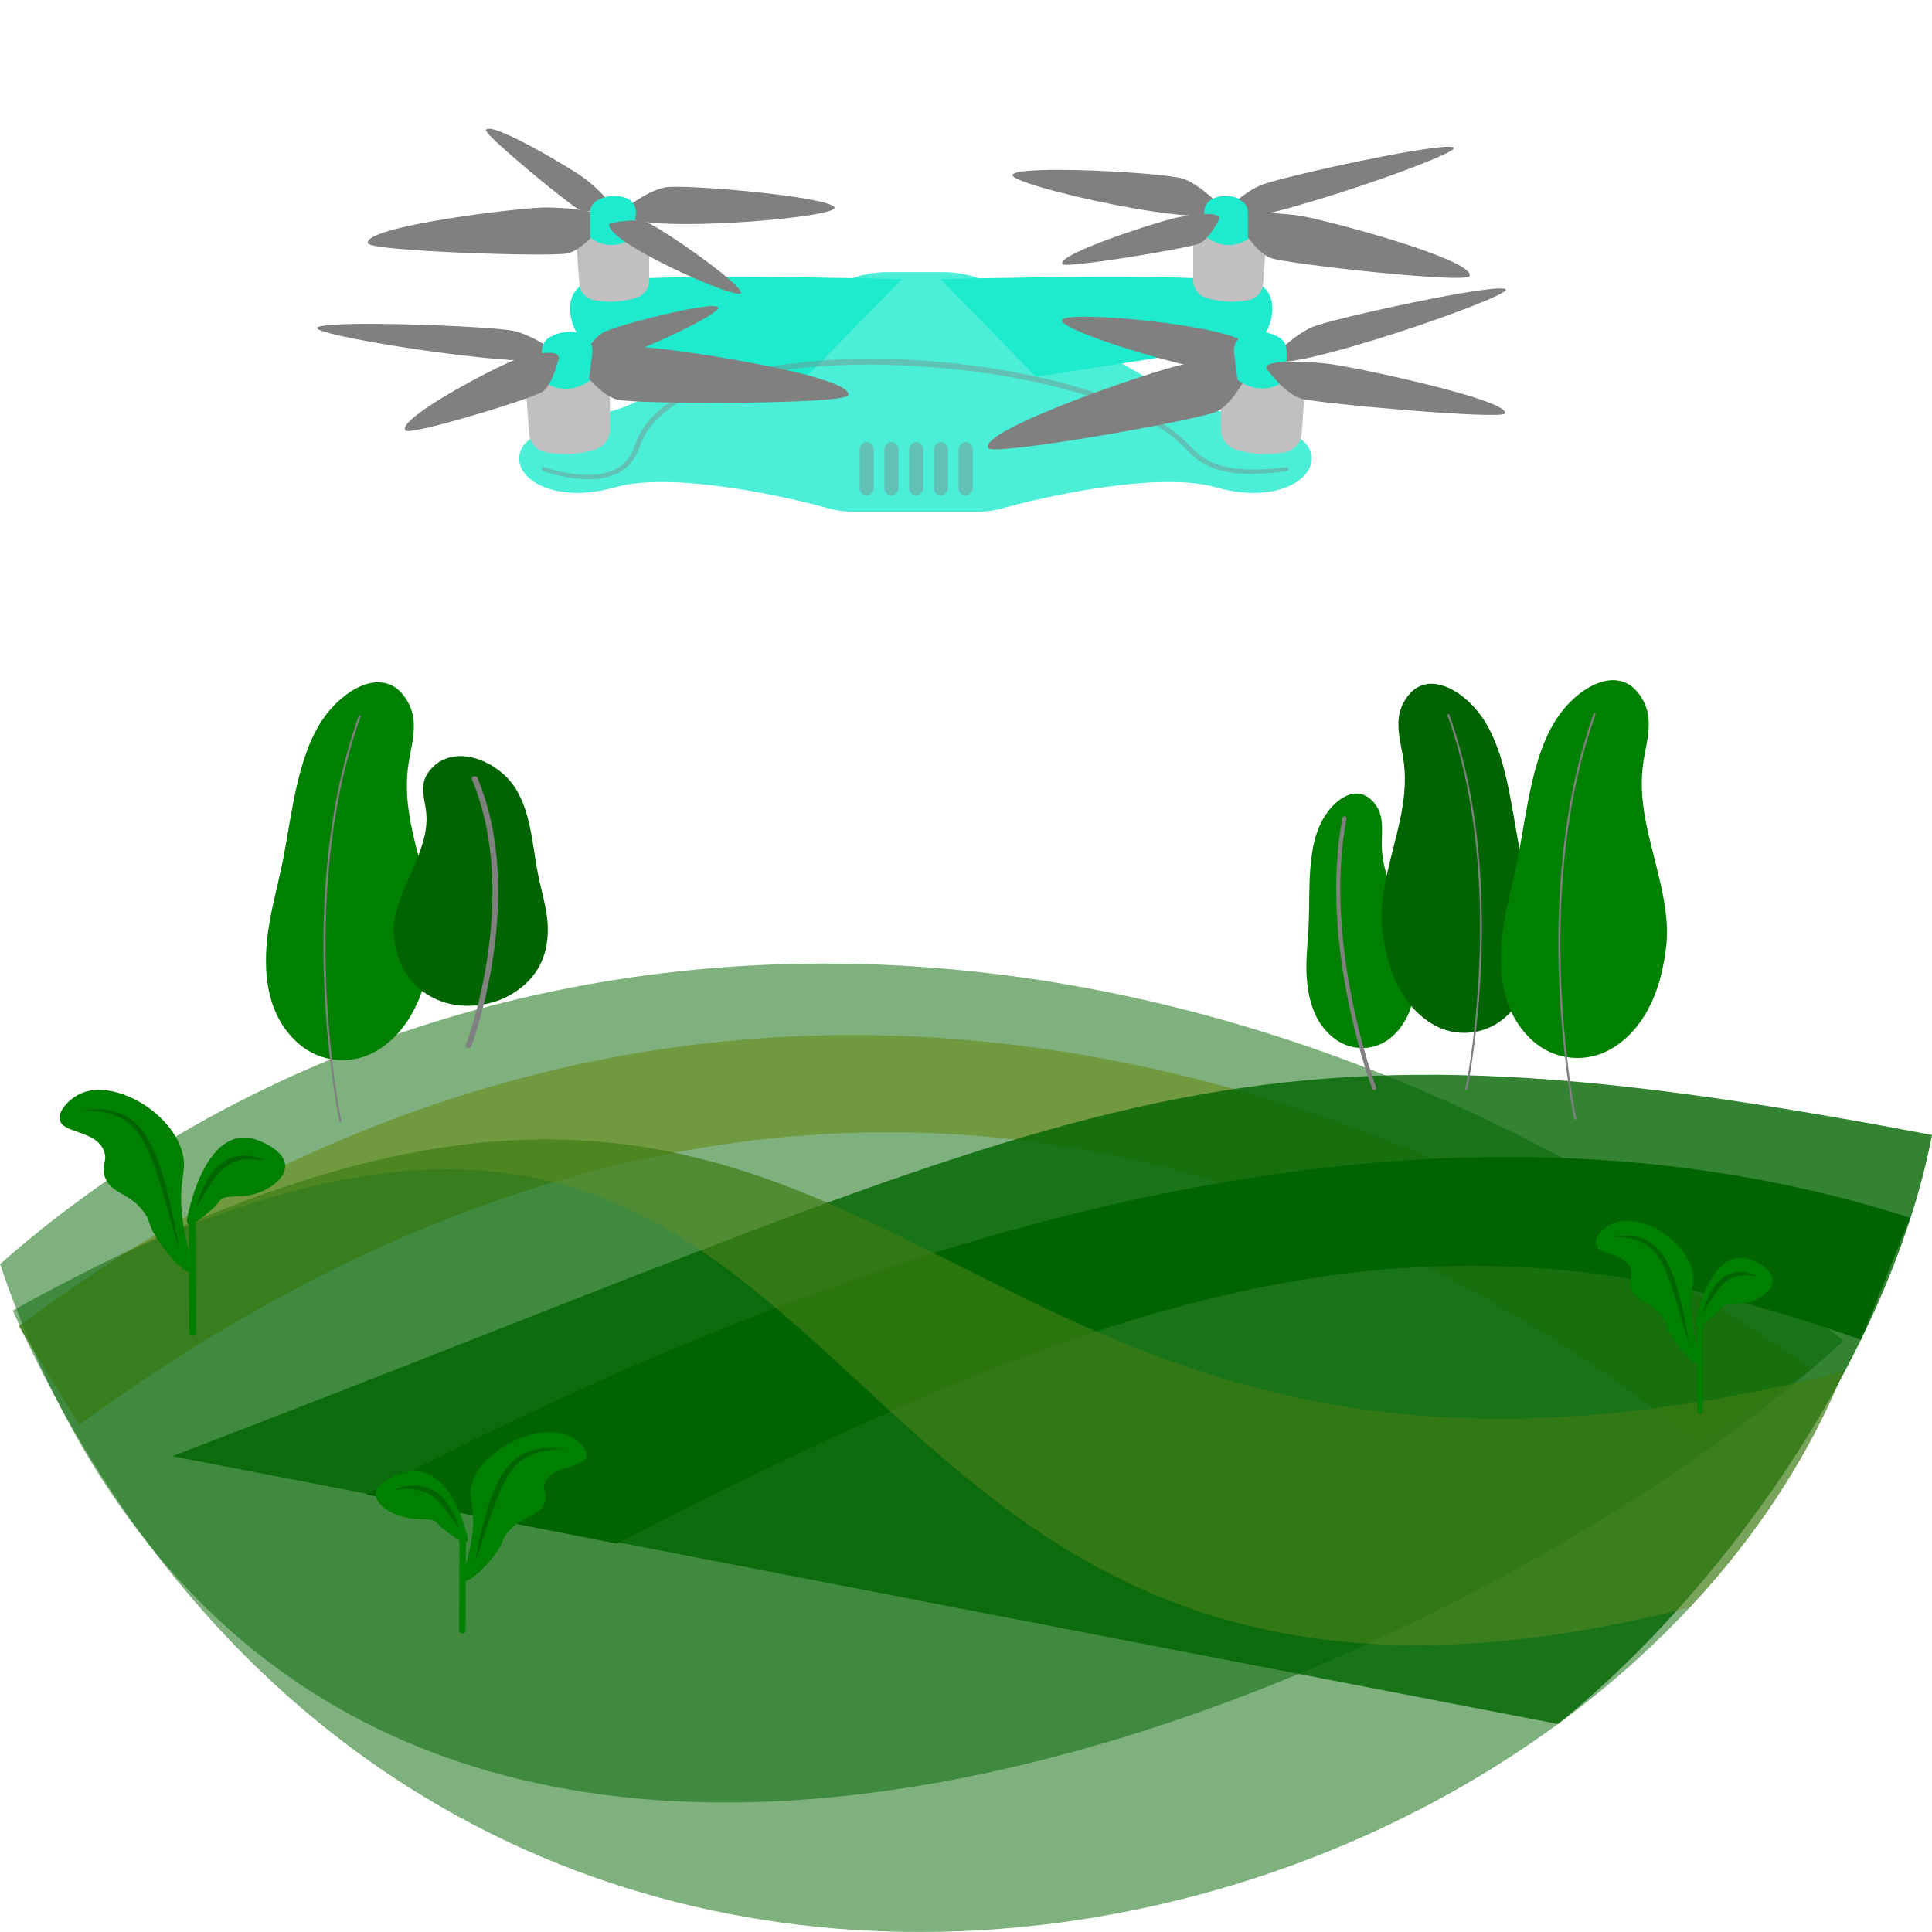
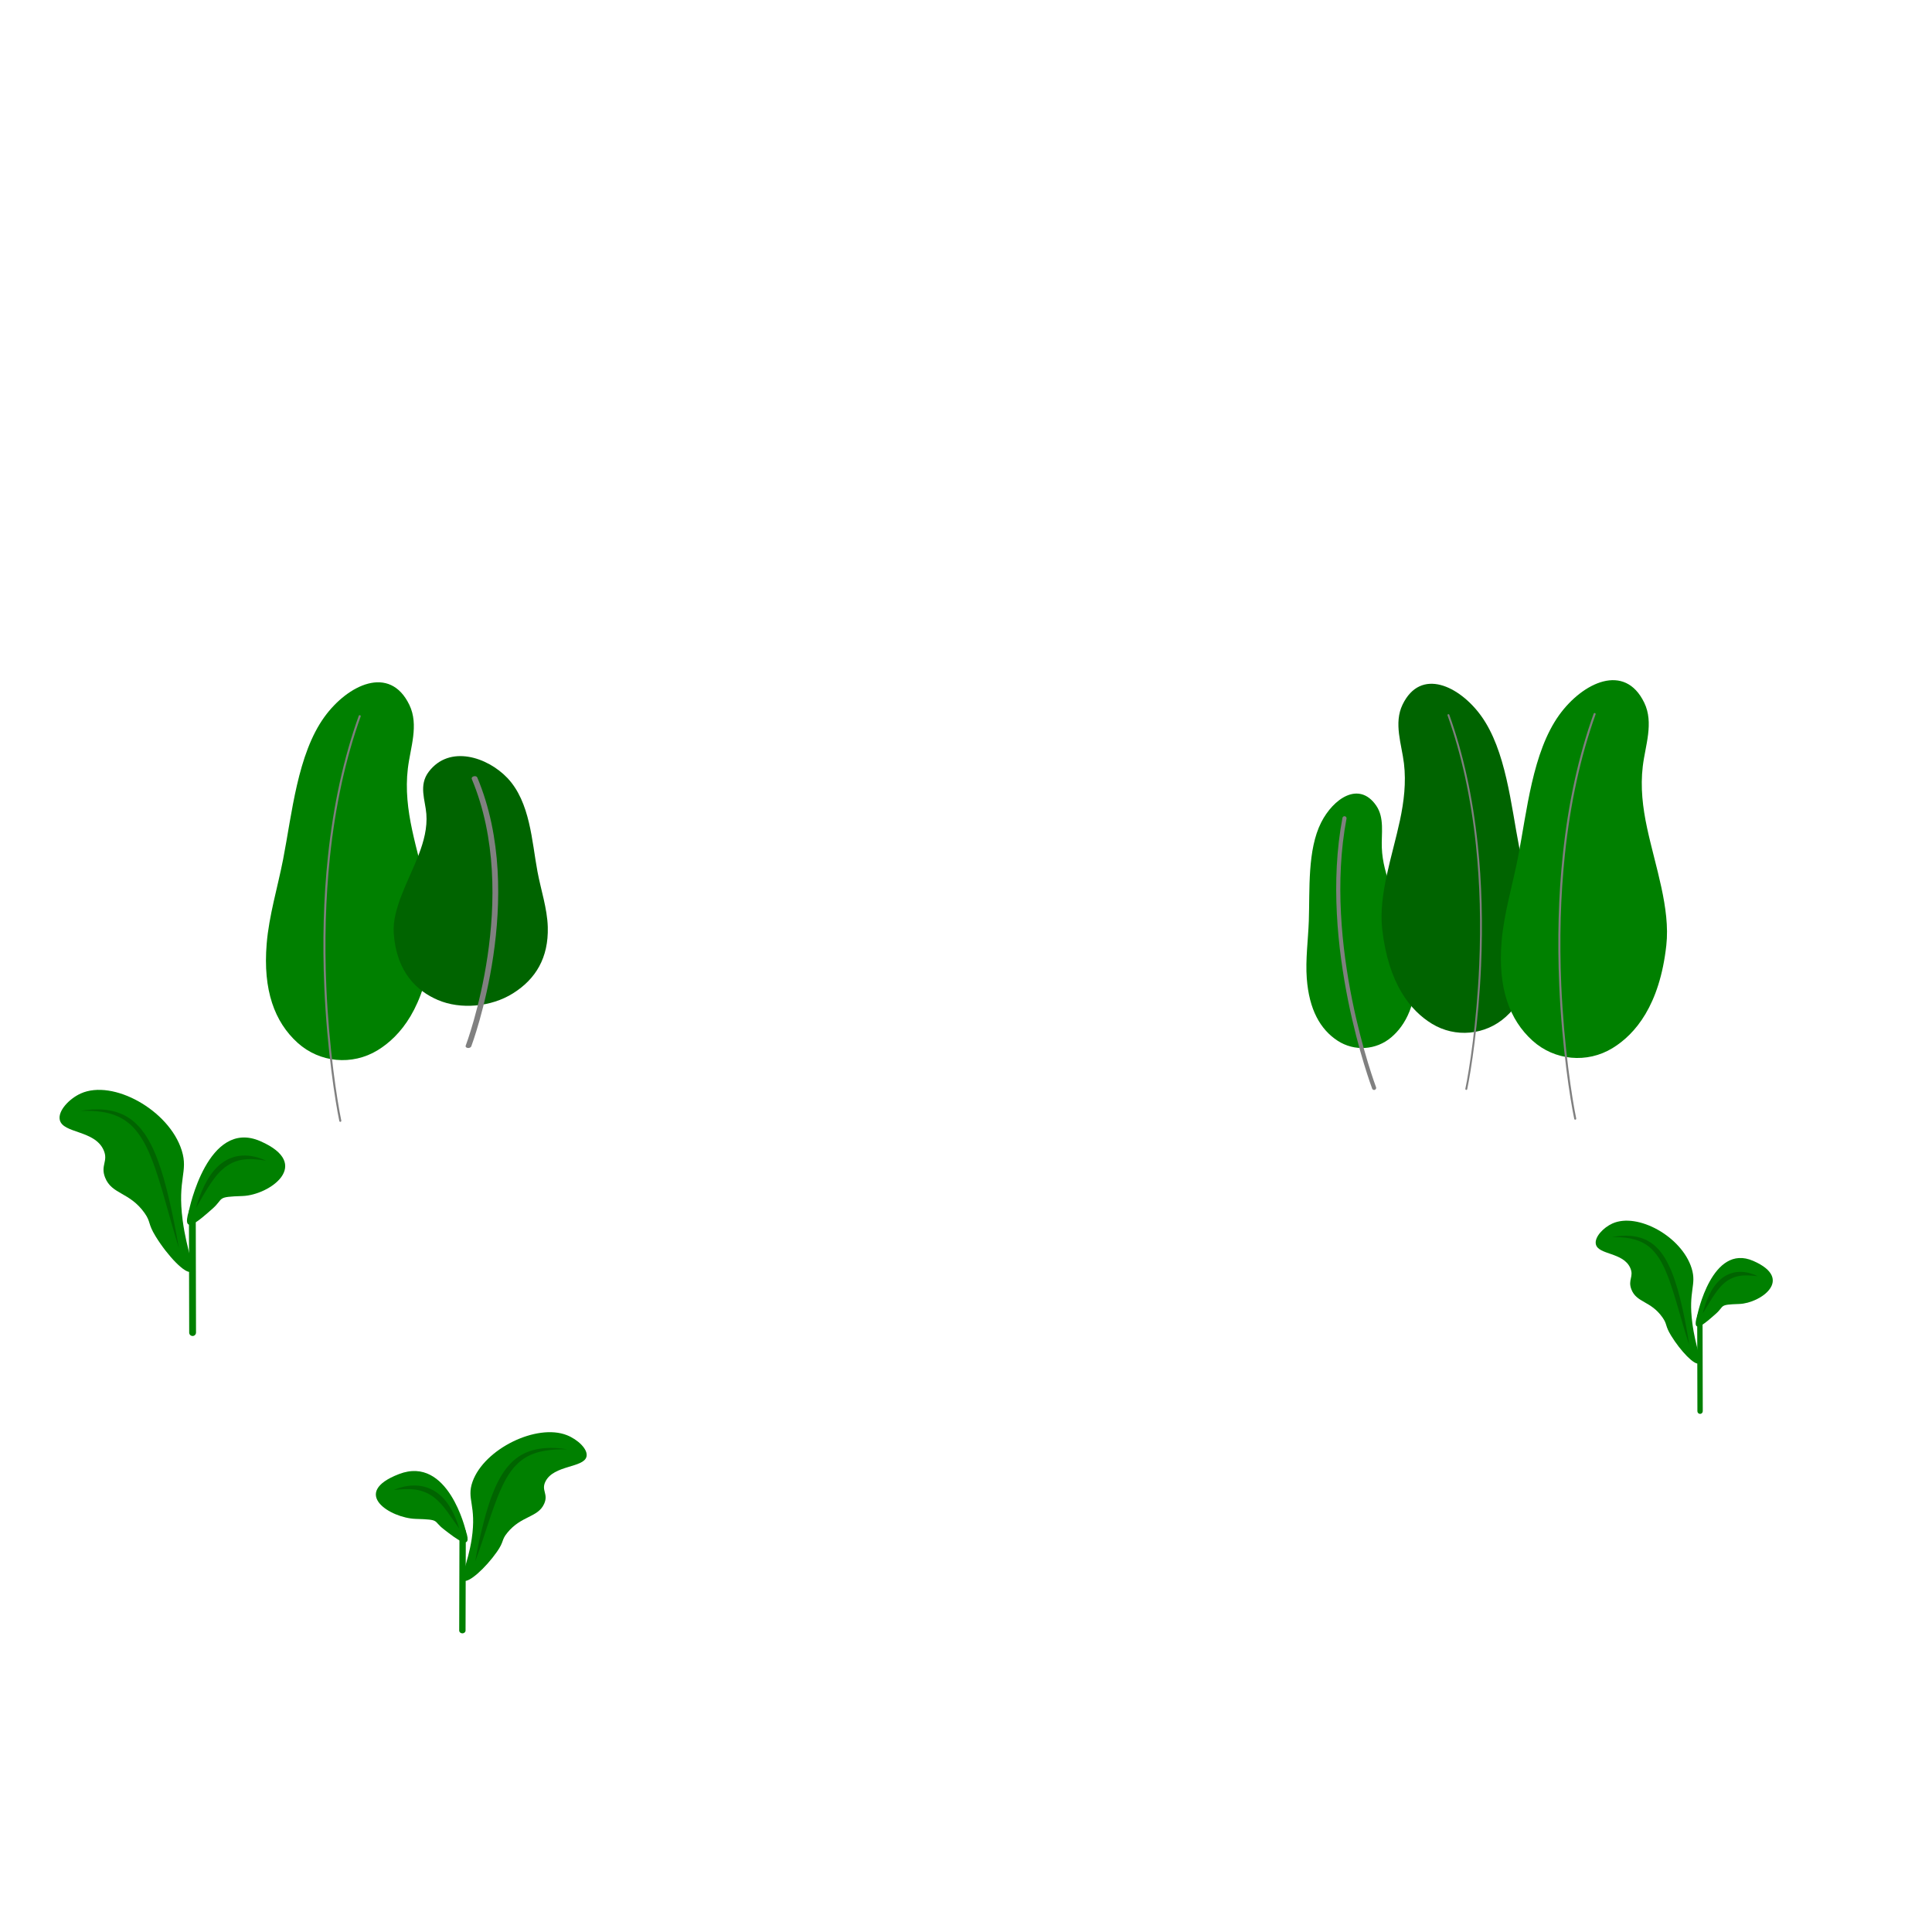
<svg xmlns="http://www.w3.org/2000/svg" viewBox="0 0 3710 3710">
-   <style>
-         #prop-1 { animation: show 0.3s steps(1) 0s infinite; }
-         #prop-2 { animation: show 0.3s steps(1) 0.1s infinite; }
-         #prop-3 { animation: show 0.3s steps(1) 0.2s infinite; opacity: 0; }
-         @keyframes show {
-         0%   { opacity: 1; }
-         33%  { opacity: 0; }
-         100% { opacity: 0; }
-         }
-     </style>
-   <g id="platform">
-     <g id="ground">
-       <path fill="DarkGreen" opacity="0.5" d="M0,2427.5c635.5,1855.2,2871.6,770.3,3540.1,147C2220.4,1556.2,812.1,1710.4,0,2427.5z" />
-       <path fill="OliveDrab" opacity="0.7" d="M36.1,2546.7c1063.8-790.1,2269.4-724.6,3444.1,81.3l-216.3,145.3c-1001.4-799-2085.3-785.9-3111.8-37.2     L36.1,2546.7z" />
-       <path fill="DarkGreen" opacity="0.8" d="M331,2796.3c1816-695.7,1985.7-882.6,3379-616.8c-73.3,385.2-362.7,841.6-718.2,1131.1L331,2796.3z" />
-       <path fill="DarkGreen" opacity="1" d="M702.8,2869.9c1092.7-573,2096.9-810.1,2965-531.5l-94.2,234.3c-806.4-290-1389.1-124.7-2388.9,391.5     L702.8,2869.9z" />
-       <path fill="DarkGreen" opacity="0.5" d="M24.4,2516.6c816.7,1823.3,3029.1,1306.9,3515.6,117C1688.3,3104.6,1789.2,1537.8,24.4,2516.6z" />
-       <path fill="OliveDrab" opacity="0.4" d="M3245,3086.8c126.2-135,227.4-287.6,295.1-453.2c-1840.8,468.2-1752-1077.3-3484.6-134     C1784.6,1561.6,1404.3,3555,3245,3086.8z" />
-     </g>
+   <g id="plants">
    <g>
      <path fill="green" d="M376.4,2558.9c0,3.6-2.9,6.6-6.5,6.6l0,0c-3.6,0-6.6-2.9-6.6-6.5l-0.5-232.9c0-3.6,2.9-6.6,6.5-6.6l0,0     c3.6,0,6.6,2.9,6.6,6.5L376.4,2558.9z" />
      <path fill="green" d="M366.9,2441.9c-10.3,5.7-44.6-29.5-68.1-67.8c-15.3-24.9-8.8-27.1-21.1-44.6c-28.8-40.8-63-35.5-75.9-68.3     c-9.3-23.6,6.6-31.4-2.8-52.6c-17.1-38.8-78.3-31.7-84.2-58.1c-3.9-17.4,18.2-40.7,40.3-50.7c61.9-27.9,169.7,32.1,193.9,109.4     c13,41.5-8.8,54.2,1.8,134.4C358.7,2403.3,376.1,2436.8,366.9,2441.9z" />
      <path fill="green" d="M362.9,2324.6c0,0,35.8-177.5,137.1-133.2c101.2,44.3,17.7,103.5-34.2,105.3c-51.9,1.7-34.5,3.9-58,24.6     C384.2,2341.9,347,2376.5,362.9,2324.6z" />
      <path fill="darkgreen" d="M154.2,2133.2c15-2.6,30.4-3.7,45.8-2.3l5.8,0.6c1.9,0.2,3.8,0.7,5.7,1c3.9,0.6,7.6,1.7,11.4,2.8     c7.5,2.4,14.8,5.4,21.5,9.6c3.5,1.9,6.6,4.4,9.8,6.7c3,2.6,6.1,5,8.8,7.9c5.7,5.5,10.5,11.8,15.1,18.1c8.8,13,15.6,27,21.4,41.3     c11.4,28.7,19.3,58.3,26.1,87.9c6.9,29.7,12.7,59.5,17.8,89.6c-9.1-29.1-17.1-58.4-25.4-87.6c-4.2-14.6-8.2-29.2-12.9-43.6     c-4.5-14.4-9.3-28.7-15-42.6c-5.5-13.9-12-27.4-20-39.7c-8.1-12.2-17.9-23.4-30.1-31.4c-12-8.2-26.2-13.2-40.9-15.8     C184.6,2133.1,169.4,2132.8,154.2,2133.2z" />
      <path fill="darkgreen" d="M376.4,2319.5c4.2-14.9,9.4-29.5,16.4-43.5c6.9-13.9,15.7-27.5,27.9-38.3c6.1-5.3,13-9.9,20.6-13.1     c7.6-3.1,15.6-5.2,23.7-5.5c16.2-1,31.8,3.2,45.8,9.7c-15.2-2.5-30.4-4.2-44.9-1.9c-14.5,2.2-27.6,8.8-38.4,18.4     c-5.5,4.7-10.4,10.2-14.9,16.1c-4.6,5.8-8.7,12.1-12.8,18.5C391.6,2292.7,384.3,2306.2,376.4,2319.5z" />
    </g>
    <g>
      <path fill="green" d="M881.8,3131.1c0,3,2.7,5.4,6.1,5.4l0,0c3.4,0,6.1-2.4,6.1-5.4l0.5-190.4c0-3-2.7-5.4-6.1-5.4l0,0     c-3.4,0-6.1,2.4-6.1,5.4L881.8,3131.1z" />
      <path fill="green" d="M890.6,3035.4c9.6,4.6,41.7-24.2,63.6-55.4c14.3-20.3,8.2-22.2,19.8-36.4c26.9-33.4,58.9-29.1,70.9-55.8     c8.7-19.3-6.2-25.6,2.6-43c16-31.8,73.2-25.9,78.7-47.5c3.6-14.2-17-33.3-37.7-41.4c-57.8-22.8-158.6,26.2-181.1,89.4     c-12.1,34,8.2,44.3-1.6,109.9C898.3,3003.9,882,3031.3,890.6,3035.4z" />
      <path fill="green" d="M894.4,2939.5c0,0-33.5-145.2-128.1-108.9s-16.5,84.6,31.9,86.1c48.5,1.4,32.2,3.2,54.2,20.1     C874.4,2953.7,909.2,2981.9,894.4,2939.5z" />
      <path fill="darkgreen" d="M1089.3,2783.1c-14-2.4-28.4-3.4-42.9-2.3c-3.6,0.3-7.2,0.6-10.8,1.3c-3.6,0.5-7.2,1.4-10.7,2.2     c-7,1.9-14,4.4-20.3,7.8c-3.3,1.5-6.2,3.6-9.3,5.5c-2.8,2.1-5.8,4.1-8.3,6.5c-5.4,4.5-9.9,9.7-14.3,14.9     c-8.3,10.7-14.7,22.2-20.2,33.9c-10.6,23.5-18,47.8-24.2,72.1c-6.3,24.3-11.5,48.8-15.8,73.4c9-23.7,16.6-47.6,24.5-71.4     c4-11.9,7.8-23.8,12.2-35.5c4.2-11.8,8.7-23.4,14-34.7c5.1-11.3,11.1-22.3,18.5-32.4c7.5-9.9,16.5-19,27.7-25.6     c11.1-6.7,24.2-10.9,37.9-13.1C1060.9,2783.3,1075.1,2782.9,1089.3,2783.1z" />
      <path fill="darkgreen" d="M881.8,2935.3c-3.5-12.3-8.2-24.3-14.6-35.9c-6.4-11.5-14.5-22.7-26.1-31.6c-11.4-8.9-26.7-14.7-42-15.1     c-15.3-0.7-29.9,2.9-42.9,8.5c14.4-1.6,28.5-2.6,41.9-0.7c13.3,2,25.3,7.1,35.3,14.9c10.1,7.7,18.2,17.6,25.9,27.9     C866.9,2913.7,873.9,2924.6,881.8,2935.3z" />
    </g>
    <g>
      <path fill="green" d="M2719.4,1850.6c-2.2-47.9-29.8-97.8-48-145.3c-9.6-25.1-16.9-50.4-17.9-77.4c-1.1-26.8,5.5-57.4-10.9-81.1     c-33.1-47.7-82.4-13.1-105.5,32.4c-26.8,52.8-21.7,129.3-23.8,189.4c-1.3,36.2-6.6,74.2-3.9,110.3c4.5,59.8,25.8,97.8,59.2,119.6     c32.1,20.9,74,18.2,103.1-6.6C2698.1,1969.5,2723,1927.8,2719.4,1850.6z" />
      <path fill="gray" d="M2638.2,2093c0.6,0.1,1.3,0,1.9-0.2c2-0.8,3.1-3.1,2.3-5.1c-1-2.7-102.6-273.4-56.7-515.7     c0.4-2.1-1-4.2-3.2-4.6c-2.1-0.4-4.2,1-4.6,3.2c-46.3,244.5,56.1,517.3,57.1,520C2635.5,2091.9,2636.7,2092.8,2638.2,2093z" />
    </g>
    <g>
      <path fill="darkgreen" d="M2654.2,1783.7c-7.3-65.7,19.4-139.7,34.1-208.3c7.7-36.3,12.1-72.4,7.7-109.4c-4.4-36.8-20-77.1-2.7-112.9     c34.9-72.1,109.4-35.7,150.7,21.3c47.9,66.2,57.5,171.5,73.4,253c9.6,49.1,25,99.7,29.1,149.5c6.8,82.5-14.1,138.8-54.9,175.7     c-39.2,35.4-96.9,40.8-141.9,13.3C2709,1941.1,2666,1889.7,2654.2,1783.7z" />
      <path fill="grey" d="M2816.5,2092.8c0.5-0.2,0.9-0.7,1-1.3c7.1-34,21.9-127.3,26.6-237.2c3.5-80.7,1.4-158.7-6.3-231.8     c-9.6-91.5-28-175.5-54.7-249.9c-0.3-0.9-1.4-1.4-2.3-1.1c-1,0.3-1.4,1.4-1.1,2.3c26.6,74.1,44.9,157.9,54.5,249     c7.7,72.9,9.8,150.7,6.3,231.2c-4.7,109.7-19.4,202.8-26.6,236.7c-0.2,1,0.4,2,1.4,2.2C2815.8,2093.1,2816.2,2093,2816.5,2092.8z     " />
    </g>
    <g>
      <path fill="green" d="M3199.8,1815.4c7.9-71.1-21-151.2-36.9-225.4c-8.4-39.2-13.1-78.3-8.3-118.4c4.7-39.8,21.6-83.4,2.9-122.1     c-37.7-78.1-118.4-38.6-163.1,23.1c-51.8,71.6-62.2,185.6-79.4,273.8c-10.4,53.2-27.1,107.9-31.5,161.8     c-7.4,89.3,15.2,150.2,59.4,190.2c42.4,38.3,104.8,44.1,153.6,14.3C3140.5,1985.8,3187.1,1930.2,3199.8,1815.4z" />
      <path fill="grey" d="M3024.1,2150c-0.6-0.3-1-0.8-1.1-1.4c-7.7-36.8-23.7-137.8-28.8-256.7c-3.8-87.3-1.5-171.7,6.9-250.9     c10.4-99,30.3-190,59.2-270.5c0.4-1,1.5-1.6,2.5-1.2s1.6,1.5,1.2,2.5c-28.8,80.2-48.6,170.9-59,269.5     c-8.3,78.9-10.6,163.1-6.9,250.3c5.1,118.7,21,219.5,28.7,256.2c0.2,1.1-0.5,2.1-1.5,2.3     C3024.9,2150.2,3024.5,2150.1,3024.1,2150z" />
    </g>
    <g>
      <path fill="green" d="M3269.8,2709.9c0,2.8-2.3,5.2-5.1,5.2l0,0c-2.8,0-5.2-2.3-5.2-5.1l-0.4-182.9c0-2.8,2.3-5.2,5.1-5.2l0,0     c2.8,0,5.2,2.3,5.2,5.1L3269.8,2709.9z" />
      <path fill="green" d="M3262.4,2618c-8.1,4.5-35-23.2-53.4-53.2c-12-19.5-6.9-21.3-16.6-35c-22.6-32.1-49.5-27.9-59.6-53.6     c-7.3-18.6,5.2-24.6-2.2-41.3c-13.4-30.5-61.5-24.9-66.1-45.6c-3-13.6,14.3-31.9,31.7-39.8c48.6-21.9,133.3,25.2,152.2,85.9     c10.2,32.6-6.9,42.6,1.4,105.5C3255.9,2587.8,3269.5,2614.1,3262.4,2618z" />
      <path fill="green" d="M3259.2,2525.9c0,0,28.1-139.4,107.6-104.6c79.5,34.8,13.9,81.3-26.8,82.7s-27.1,3.1-45.6,19.3     S3246.7,2566.7,3259.2,2525.9z" />
      <path fill="darkgreen" d="M3095.3,2375.6c11.8-2.3,23.9-3.3,36-2.3c3,0.3,6.1,0.6,9.1,1.2c3.1,0.4,6,1.3,9,2.1     c5.9,1.8,11.8,4.2,17.1,7.5c2.8,1.5,5.2,3.5,7.8,5.2c2.4,2.1,4.9,4,7,6.3c4.6,4.3,8.4,9.3,12,14.3c7,10.3,12.3,21.4,17,32.6     c8.9,22.6,15.1,45.9,20.3,69.3c5.3,23.4,9.6,46.9,13.1,70.5c-7.6-22.7-14.1-45.7-20.7-68.6c-3.4-11.4-6.6-22.9-10.3-34.1     c-3.6-11.3-7.3-22.5-11.8-33.3c-4.3-10.9-9.4-21.4-15.6-31c-6.3-9.5-13.8-18.2-23.2-24.5c-9.3-6.4-20.3-10.4-31.7-12.6     C3119.2,2375.9,3107.3,2375.5,3095.3,2375.6z" />
      <path fill="darkgreen" d="M3269.8,2521.9c2.9-11.9,6.8-23.4,12.1-34.5s12.2-21.9,21.9-30.5c9.6-8.6,22.5-14.1,35.4-14.5     c12.9-0.6,25.2,2.9,36,8.3c-12.1-1.5-24-2.4-35.2-0.5s-21.2,6.9-29.6,14.3c-8.4,7.4-15.3,16.9-21.7,26.7     C3282.3,2501.1,3276.4,2511.7,3269.8,2521.9z" />
    </g>
    <g>
      <path fill="green" d="M828.4,1819.5c7.9-71.1-21-151.2-36.9-225.4c-8.4-39.2-13.1-78.3-8.3-118.4c4.7-39.8,21.6-83.4,2.9-122.1                 c-37.7-78.1-118.4-38.6-163.1,23.1c-51.8,71.6-62.2,185.6-79.4,273.8c-10.4,53.2-27.1,107.9-31.5,161.8                 c-7.4,89.3,15.2,150.2,59.4,190.2c42.4,38.3,104.8,44.1,153.6,14.3C769.1,1989.9,815.6,1934.3,828.4,1819.5z" />
      <path fill="grey" d="M652.7,2154.1c-0.6-0.3-1-0.8-1.1-1.4c-7.7-36.8-23.7-137.8-28.8-256.7c-3.8-87.3-1.5-171.7,6.9-250.9                 c10.4-99,30.3-190,59.2-270.5c0.4-1,1.5-1.6,2.5-1.2s1.6,1.5,1.2,2.5c-28.8,80.2-48.6,170.9-59,269.5                 c-8.3,78.9-10.6,163.1-6.9,250.3c5.1,118.7,21,219.5,28.7,256.2c0.2,1.1-0.5,2.1-1.5,2.3C653.5,2154.3,653,2154.3,652.7,2154.1z" />
    </g>
    <g>
      <path fill="darkgreen" d="M756.1,1791.8c-3.1-47,28.6-100.7,47.8-150.2c10.1-26.2,16.9-52.2,14.8-78.7c-2-26.3-15.2-54.8,4.6-80.9                 c39.9-52.6,112.9-28.1,150.9,11.8c44.1,46.4,47,121.7,57.9,179.8c6.5,35,18.8,71,19.8,106.6c1.6,59-23.1,99.9-66.8,127.3                 c-41.8,26.3-100.5,31.5-144.2,12.8C801.3,1903.4,761.2,1867.5,756.1,1791.8z" />
      <path fill="grey" d="M900.8,2012.3c-0.9,0.2-1.8,0.2-2.7,0.1c-2.9-0.4-4.7-2.4-3.8-4.5c1.1-2.8,106.9-285,11.6-512.1                 c-0.8-2,0.8-4.3,3.8-5.1c2.9-0.8,6,0.2,6.8,2.2c96.3,229.2-10.5,513.5-11.5,516.4C904.3,2010.8,902.7,2011.9,900.8,2012.3z" />
    </g>
  </g>
-   <g id="drone">
-     <g id="main">
-       <path fill="#1EEBCD" d="M1732,536.2c0,0-577-15.6-616,11.7s-15.6,89.7,0,101.4s432.7,74.1,432.7,74.1L1732,536.2z" />
-       <path fill="#1EEBCD" d="M1806,536.2c0,0,577-15.6,616,11.7s15.6,89.7,0,101.4s-432.7,74.1-432.7,74.1L1806,536.2z" />
-       <path fill="#1EEBCD" opacity="0.8" d="M1811.6,522.6c38.8,0,76.7,11.1,109.3,32.1c101.4,65.2,330.6,209,414.5,233    c109.2,31.2,179.3,42.9,183.2,89.7s-74.1,89.7-183.2,58.5c-112.6-32.2-337.3,19.5-409.9,40.1c-15.8,4.5-32.1,6.7-48.5,6.7h-238.3    c-16.4,0-32.7-2.2-48.5-6.7c-72.6-20.6-297.3-72.2-409.9-40.1c-109.2,31.2-187.1-11.7-183.2-58.5c3.9-46.8,74.1-58.5,183.2-89.7    c83.9-24,313-167.8,414.5-233c32.6-21,70.6-32.1,109.3-32.1H1811.6L1811.6,522.6z" />
-       <path fill="grey" opacity="0.4" d="M1045.1,897c15.2,5.1,30.8,9,46.6,11.6c15.8,2.5,31.7,3.9,47.5,2.9c7.9-0.5,15.7-1.6,23.2-3.5    s14.8-4.7,21.5-8.4c3.4-1.8,6.5-4,9.6-6.2c2.9-2.5,5.8-4.9,8.3-7.7c5.1-5.6,9.5-11.9,12.6-18.9l1.2-2.6l1-2.7l2-5.4l4.5-11.8    c1.8-3.8,3.6-7.6,5.5-11.3l6.5-10.8c9.3-14,20.9-26.2,33.6-36.8c25.6-21.2,55.2-36.6,85.8-48.4c61.3-23.7,126.1-35.2,190.9-41.9    c64.9-6.4,130.1-7.4,195.2-4.5c65,3.2,129.8,10.4,194,21.6c64.1,11.5,127.6,26.8,189,49c15.3,5.6,30.5,11.6,45.4,18.3    c14.9,6.6,29.7,13.8,43.9,21.9c14.3,8.1,28.2,16.9,41.3,26.9l9.6,7.8c3.2,2.7,6.2,5.5,9.3,8.3s5.9,5.9,8.8,8.8    c2.9,3,5.5,5.8,8.3,8.6c11.2,11.1,23.9,20.5,38.3,26.6c14.3,6.2,29.9,9.7,45.7,11.5s31.9,2.1,47.9,1.3c16.1-0.6,32.1-2.3,48.1-4.2    h0.1c2.1-0.3,4.1,1.3,4.3,3.4c0.2,2.1-1.3,4.1-3.4,4.3c-16.2,2.1-32.4,4-48.7,4.7c-16.3,1-32.8,0.9-49.2-0.8s-32.9-5.2-48.4-11.7    c-15.6-6.4-29.5-16.5-41.4-28.1c-3-2.9-5.8-6-8.6-8.9c-2.8-2.8-5.5-5.7-8.4-8.4c-3-2.6-5.8-5.4-8.9-7.9l-9.3-7.5    c-12.7-9.6-26.3-18.2-40.2-26c-14-7.9-28.4-14.9-43.1-21.4c-14.7-6.6-29.7-12.4-44.8-17.9c-60.7-21.8-123.8-36.8-187.4-47.9    c-63.7-11-128.1-17.8-192.6-20.9c-64.5-3.1-129.3-2.3-193.5,3.8c-64.1,6.5-128.2,17.6-188.2,40.6c-29.9,11.5-58.6,26.4-83.1,46.5    c-12.2,10.1-23.2,21.6-31.9,34.6l-6.1,10l-5.2,10.5l-4.2,10.9l-2.3,6l-1.1,3l-1.4,2.9c-7.2,15.5-19.6,29-34.8,36.8    c-7.5,4-15.6,7-23.8,9c-8.2,1.9-16.5,3-24.8,3.5c-16.6,0.9-33.2-0.7-49.4-3.4c-16.2-2.9-32.1-7-47.6-12.3l0,0    c-2-0.7-3.1-2.9-2.4-5C1040.9,897.4,1043.1,896.3,1045.1,897z" />
-       <path fill="grey" opacity="0.4" d="M1854.4,951L1854.4,951c-7.5,0-13.6-6.1-13.6-13.6v-74.7c0-7.5,6.1-13.6,13.6-13.6l0,0    c7.5,0,13.6,6.1,13.6,13.6v74.7C1867.9,944.9,1861.8,951,1854.4,951z" />
-       <path fill="grey" opacity="0.4" d="M1806.8,951L1806.8,951c-7.5,0-13.6-6.1-13.6-13.6v-74.7c0-7.5,6.1-13.6,13.6-13.6l0,0    c7.5,0,13.6,6.1,13.6,13.6v74.7C1820.4,944.9,1814.3,951,1806.8,951z" />
-       <path fill="grey" opacity="0.4" d="M1759.3,951L1759.3,951c-7.5,0-13.6-6.1-13.6-13.6v-74.7c0-7.5,6.1-13.6,13.6-13.6l0,0    c7.5,0,13.6,6.1,13.6,13.6v74.7C1772.9,944.9,1766.8,951,1759.3,951z" />
-       <path fill="grey" opacity="0.4" d="M1711.8,951L1711.8,951c-7.5,0-13.6-6.1-13.6-13.6v-74.7c0-7.5,6.1-13.6,13.6-13.6l0,0    c7.5,0,13.6,6.1,13.6,13.6v74.7C1725.4,944.9,1719.3,951,1711.8,951z" />
-       <path fill="grey" opacity="0.4" d="M1664.3,951L1664.3,951c-7.5,0-13.6-6.1-13.6-13.6v-74.7c0-7.5,6.1-13.6,13.6-13.6l0,0    c7.5,0,13.6,6.1,13.6,13.6v74.7C1677.9,944.9,1671.8,951,1664.3,951z" />
-       <path fill="silver" d="M2291.4,538.8v-65.2c0-17.6,13.3-32.3,30.7-34.3c24.3-2.8,58.8-3.6,86.8,7.5c13.8,5.5,22.3,19.5,21.3,34.4    l-4.6,63.7c-1.1,15.7-12.7,28.6-28.2,31.5c-20.3,3.7-50.3,5.6-82.2-4.8C2301.1,567.1,2291.4,553.8,2291.4,538.8z" />
-       <path fill="silver" d="M1246.6,538.8v-65.2c0-17.6-13.3-32.3-30.7-34.3c-24.3-2.8-58.8-3.6-86.8,7.5c-13.8,5.5-22.3,19.5-21.3,34.4    l4.6,63.7c1.1,15.7,12.7,28.6,28.2,31.5c20.3,3.7,50.3,5.6,82.2-4.8C1236.9,567.1,1246.6,553.8,1246.6,538.8z" />
-       <path fill="silver" d="M1171.2,824.9v-75.3c0-20.3-15.3-37.3-35.5-39.6c-28.1-3.2-67.9-4.2-100.4,8.7c-16,6.3-25.8,22.6-24.6,39.7    l5.3,73.7c1.3,18.1,14.7,33.1,32.5,36.4c23.5,4.3,58.1,6.5,95-5.5C1160,857.5,1171.2,842.2,1171.2,824.9z" />
-       <path fill="silver" d="M2344.5,824.9v-75.3c0-20.3,15.3-37.3,35.5-39.6c28.1-3.2,67.9-4.2,100.4,8.7c16,6.3,25.8,22.6,24.6,39.7    l-5.3,73.7c-1.3,18.1-14.7,33.1-32.5,36.4c-23.5,4.3-58.1,6.5-95-5.5C2355.8,857.5,2344.5,842.2,2344.5,824.9z" />
-     </g>
-     <g id="prop-1">
-       <path fill="grey" d="M2349.9,401.7c0,0-42.9-46.8-78-58.5s-315.8-27.3-327.5-7.8C1932.7,354.9,2346,448.5,2349.9,401.7z" />
-       <path fill="#1EEBCD" d="M2322.6,456.3l-5.6-45.1c-1.6-12.9,5.5-25.4,17.6-30.4c12.7-5.2,30.9-7.5,52.7,4.4             c8.2,4.5,13.3,13.2,13.3,22.5v48.6C2376.1,474,2350.3,475.9,2322.6,456.3z" />
-       <path fill="grey" d="M2377.2,425.1c0,0,31.2,58.5,62.4,70.2c31.2,11.7,374.9,49.5,382.1,35.1c15.6-31.2-292.4-113.1-331.4-117             C2490.2,413.4,2373.3,397.8,2377.2,425.1z" />
-       <path fill="grey" d="M1191.8,406.7c0,0,49.1-40.2,85.5-46.9s316.5,17.7,325.3,38.6C1611.3,419.4,1189,453.6,1191.8,406.7z" />
-       <path fill="#1EEBCD" d="M1216.3,448.7l4.7-37.6c1.6-12.9-5.5-25.4-17.6-30.4c-12.7-5.2-30.9-7.5-52.7,4.4             c-8.2,4.5-13.3,13.2-13.3,22.5v48.6c22.4,16.3,46.1,19.2,71.3,4.3C1213,458.1,1215.7,453.6,1216.3,448.7z" />
-       <path fill="grey" d="M1161.4,426c0,0-39.2,53.5-71.7,60.6s-378.1-4.1-383.2-19.3c-11-33.1,305.4-70.5,344.6-68.9             C1051.2,398.4,1169.2,399.5,1161.4,426z" />
-       <path fill="grey" d="M1077.3,682.6c0,0-49.6-37.6-90.1-47c-40.6-9.4-365-21.9-378.5-6.3C595.1,645.1,1072.8,720.2,1077.3,682.6z" />
-       <path fill="#1EEBCD" d="M1135.2,729.5l6.5-52.1c1.8-14.8-6.2-29.2-20-35c-14.7-6.1-35.8-8.9-61.3,4.9c-9.5,5.2-15.4,15.2-15.4,26.1             l0.6,45.5c0.1,8.4,4.9,16,12.3,19.9C1082.4,751.3,1107.7,748.9,1135.2,729.5z" />
-       <path fill="grey" d="M1104.6,694.7c0,0,43.3,63.2,80.6,72.7c37.3,9.5,437,9.2,443.4-8.2c14-37.8-350.3-92.7-395.6-92.3             C1233,666.9,1096.6,663.9,1104.6,694.7z" />
-       <path fill="grey" d="M2439.3,690.2c0,0,42.2-45.7,80.5-62.1s355.5-85.7,371.6-72.6C2907.4,568.5,2450.3,726.4,2439.3,690.2z" />
-       <path fill="#1EEBCD" d="M2380.6,729.5l-6.5-52.1c-1.9-14.9,6.4-29.4,20.3-35.1c14.7-6,35.7-8.6,60.9,5c9.5,5.2,15.4,15.2,15.4,26.1             v56.1C2442.5,750,2412.6,752.1,2380.6,729.5z" />
-       <path fill="grey" d="M2402.4,705c0,0-31.5,69.8-66.6,85.7s-428.6,85.8-438,69.8c-20.4-34.8,328.6-152.8,373.2-160.3             C2271.1,700.2,2404.8,673.3,2402.4,705z" />
-     </g>
-     <g id="prop-2">
-       <path fill="grey" d="M2339.6,418.1c0,0,42.2-45.7,80.5-62.1s355.5-85.7,371.6-72.6C2807.7,296.4,2350.7,454.3,2339.6,418.1z" />
-       <path fill="#1EEBCD" d="M2318.3,456.3l-5.6-45.1c-1.6-12.9,5.5-25.4,17.6-30.4c12.7-5.2,30.9-7.5,52.7,4.4             c8.2,4.5,13.3,13.2,13.3,22.5v48.6C2371.9,474,2346,475.9,2318.3,456.3z" />
-       <path fill="grey" d="M1113.7,693.4c0,0,21.3-40.9,43.3-54.3c22-13.4,210.8-62.2,222.1-49C1390.4,603.2,1124.3,728.1,1113.7,693.4z             " />
-       <path fill="grey" d="M1168.6,399.3c0,0-38.9,11.3-57.3,2.6S930,259.1,933.2,249.8c7-20.1,174,79.6,192.3,95             C1125.5,344.9,1182.2,389.3,1168.6,399.3z" />
-       <path fill="#1EEBCD" d="M1212,448.7l4.7-37.6c1.6-12.9-5.5-25.4-17.6-30.4c-12.7-5.2-30.9-7.5-52.7,4.4c-8.2,4.5-13.3,13.2-13.3,22.5             v48.6c22.4,16.3,46.1,19.2,71.3,4.3C1208.7,458.1,1211.4,453.6,1212,448.7z" />
-       <path fill="#1EEBCD" d="M1130.9,729.5l6.5-52.1c1.8-14.8-6.2-29.2-20-35c-14.7-6.1-35.8-8.9-61.3,4.9c-9.5,5.2-15.4,15.2-15.4,26.1             l0.6,45.5c0.1,8.4,4.9,16,12.3,19.9C1078.1,751.3,1103.4,748.9,1130.9,729.5z" />
-       <path fill="grey" d="M2406.3,674.5c0,0-51.3,33.3-85,34.1s-278.4-70.1-282.3-93.1C2035.1,592.6,2417.6,626.8,2406.3,674.5z" />
-       <path fill="grey" d="M1171,429c0,0,44.9-10.5,69.4-2.7s184.8,119,182.3,136.1C1420,579.6,1151.6,459.7,1171,429z" />
-       <path fill="#1EEBCD" d="M2376.3,729.5l-6.5-52.1c-1.9-14.9,6.4-29.4,20.3-35.1c14.7-6,35.7-8.6,60.9,5c9.5,5.2,15.4,15.2,15.4,26.1             v56.1C2438.2,750,2408.3,752.1,2376.3,729.5z" />
-       <path fill="grey" d="M2431.9,707.7c0,0,34.2,48,66.4,57.7c32.3,9.6,384.4,40.6,391.2,28.8c14.7-25.6-302.8-92.9-342.8-96.1             C2546.8,698.1,2426.9,685.3,2431.9,707.7z" />
-       <path fill="grey" d="M2341.9,419.8c0,0-18.8,39.3-39.8,48.2c-21,8.9-256.5,48.2-262.1,39.2c-12.2-19.6,196.6-85.9,223.4-90.1             C2263.3,417.1,2343.4,401.9,2341.9,419.8z" />
-       <path fill="grey" d="M1073.1,686.7c0,0-11.4,52.1-31.3,65.5s-255.6,85.5-263.3,74.4c-16.7-24,185.8-128.3,212.6-136.2             C991.2,690.5,1070.9,663.7,1073.1,686.7z" />
-     </g>
-     <g id="prop-3">
-       <path fill="grey" d="M2371.9,415.5c0,0-42.4-17.8-50.7-33.5s2.2-144.4,22.6-150.7C2364.2,225.1,2418.7,411.7,2371.9,415.5z" />
-       <path fill="#1EEBCD" d="M2318.3,456.3l-5.6-45.1c-1.6-12.9,5.5-25.4,17.6-30.4c12.7-5.2,30.9-7.5,52.7,4.4             c8.2,4.5,13.3,13.2,13.3,22.5v48.6C2371.9,474,2346,475.9,2318.3,456.3z" />
-       <path fill="grey" d="M1185.2,417.8c0,0-34.7-30.1-37.7-47.6s47.2-136.5,68.5-136.1C1237.3,234.6,1230.7,428.8,1185.2,417.8z" />
-       <path fill="grey" d="M1106.9,724.4c0,0-38.4-22.1-42-36.5c-3.5-14.4,25.5-157.3,37.4-157.8c25.9-1,35.7,135.1,32.1,151.3             C1134.5,681.3,1126.6,730.4,1106.9,724.4z" />
-       <path fill="#1EEBCD" d="M1212,448.7l4.7-37.6c1.6-12.9-5.5-25.4-17.6-30.4c-12.7-5.2-30.9-7.5-52.7,4.4c-8.2,4.5-13.3,13.2-13.3,22.5             v48.6c22.4,16.3,46.1,19.2,71.3,4.3C1208.7,458.1,1211.4,453.6,1212,448.7z" />
-       <path fill="#1EEBCD" d="M1130.9,729.5l6.5-52.1c1.8-14.8-6.2-29.2-20-35c-14.7-6.1-35.8-8.9-61.3,4.9c-9.5,5.2-15.4,15.2-15.4,26.1             l0.6,45.5c0.1,8.4,4.9,16,12.3,19.9C1078.1,751.3,1103.4,748.9,1130.9,729.5z" />
-       <path fill="grey" d="M2434.9,711.2c0,0-43.7-17.9-52-33.3c-8.2-15.4,6.5-140.2,28-146C2432.4,526.3,2483.8,708.3,2434.9,711.2z" />
-       <path fill="#1EEBCD" d="M2376.3,729.5l-6.5-52.1c-1.9-14.9,6.4-29.4,20.3-35.1c14.7-6,35.7-8.6,60.9,5c9.5,5.2,15.4,15.2,15.4,26.1             v56.1C2438.2,750,2408.3,752.1,2376.3,729.5z" />
-       <path fill="grey" d="M1170.4,421.5c0,0,33.2,31,33.5,47.8c0.3,16.9-60.3,175.3-72.2,174.1c-25.9-2.7-5.4-159.2,1.8-177             C1133.5,466.3,1152.1,411.6,1170.4,421.5z" />
-       <path fill="grey" d="M1087.4,696c0,0,36.2,28.1,38.4,46.3c2.2,18.2-40.1,199.3-52,199.9c-25.9,1.2-22.9-171.3-17.8-191.8             C1055.9,750.5,1068.3,688.3,1087.4,696z" />
-       <path fill="grey" d="M2414.8,696c0,0,38.1,25.5,43.3,42s-1,181.2-11.8,181.7c-23.4,1.2-51.4-155.5-50.5-174.2             C2395.8,745.5,2396,689,2414.8,696z" />
-       <path fill="grey" d="M2344.4,427.1c0,0,41.6,45.7,46.1,62.1s-18.1,139.9-30.6,133c-27.1-15-44.9-155.8-42.1-169.6             C2317.9,452.6,2323.4,408.9,2344.4,427.1z" />
-     </g>
-   </g>
</svg>
